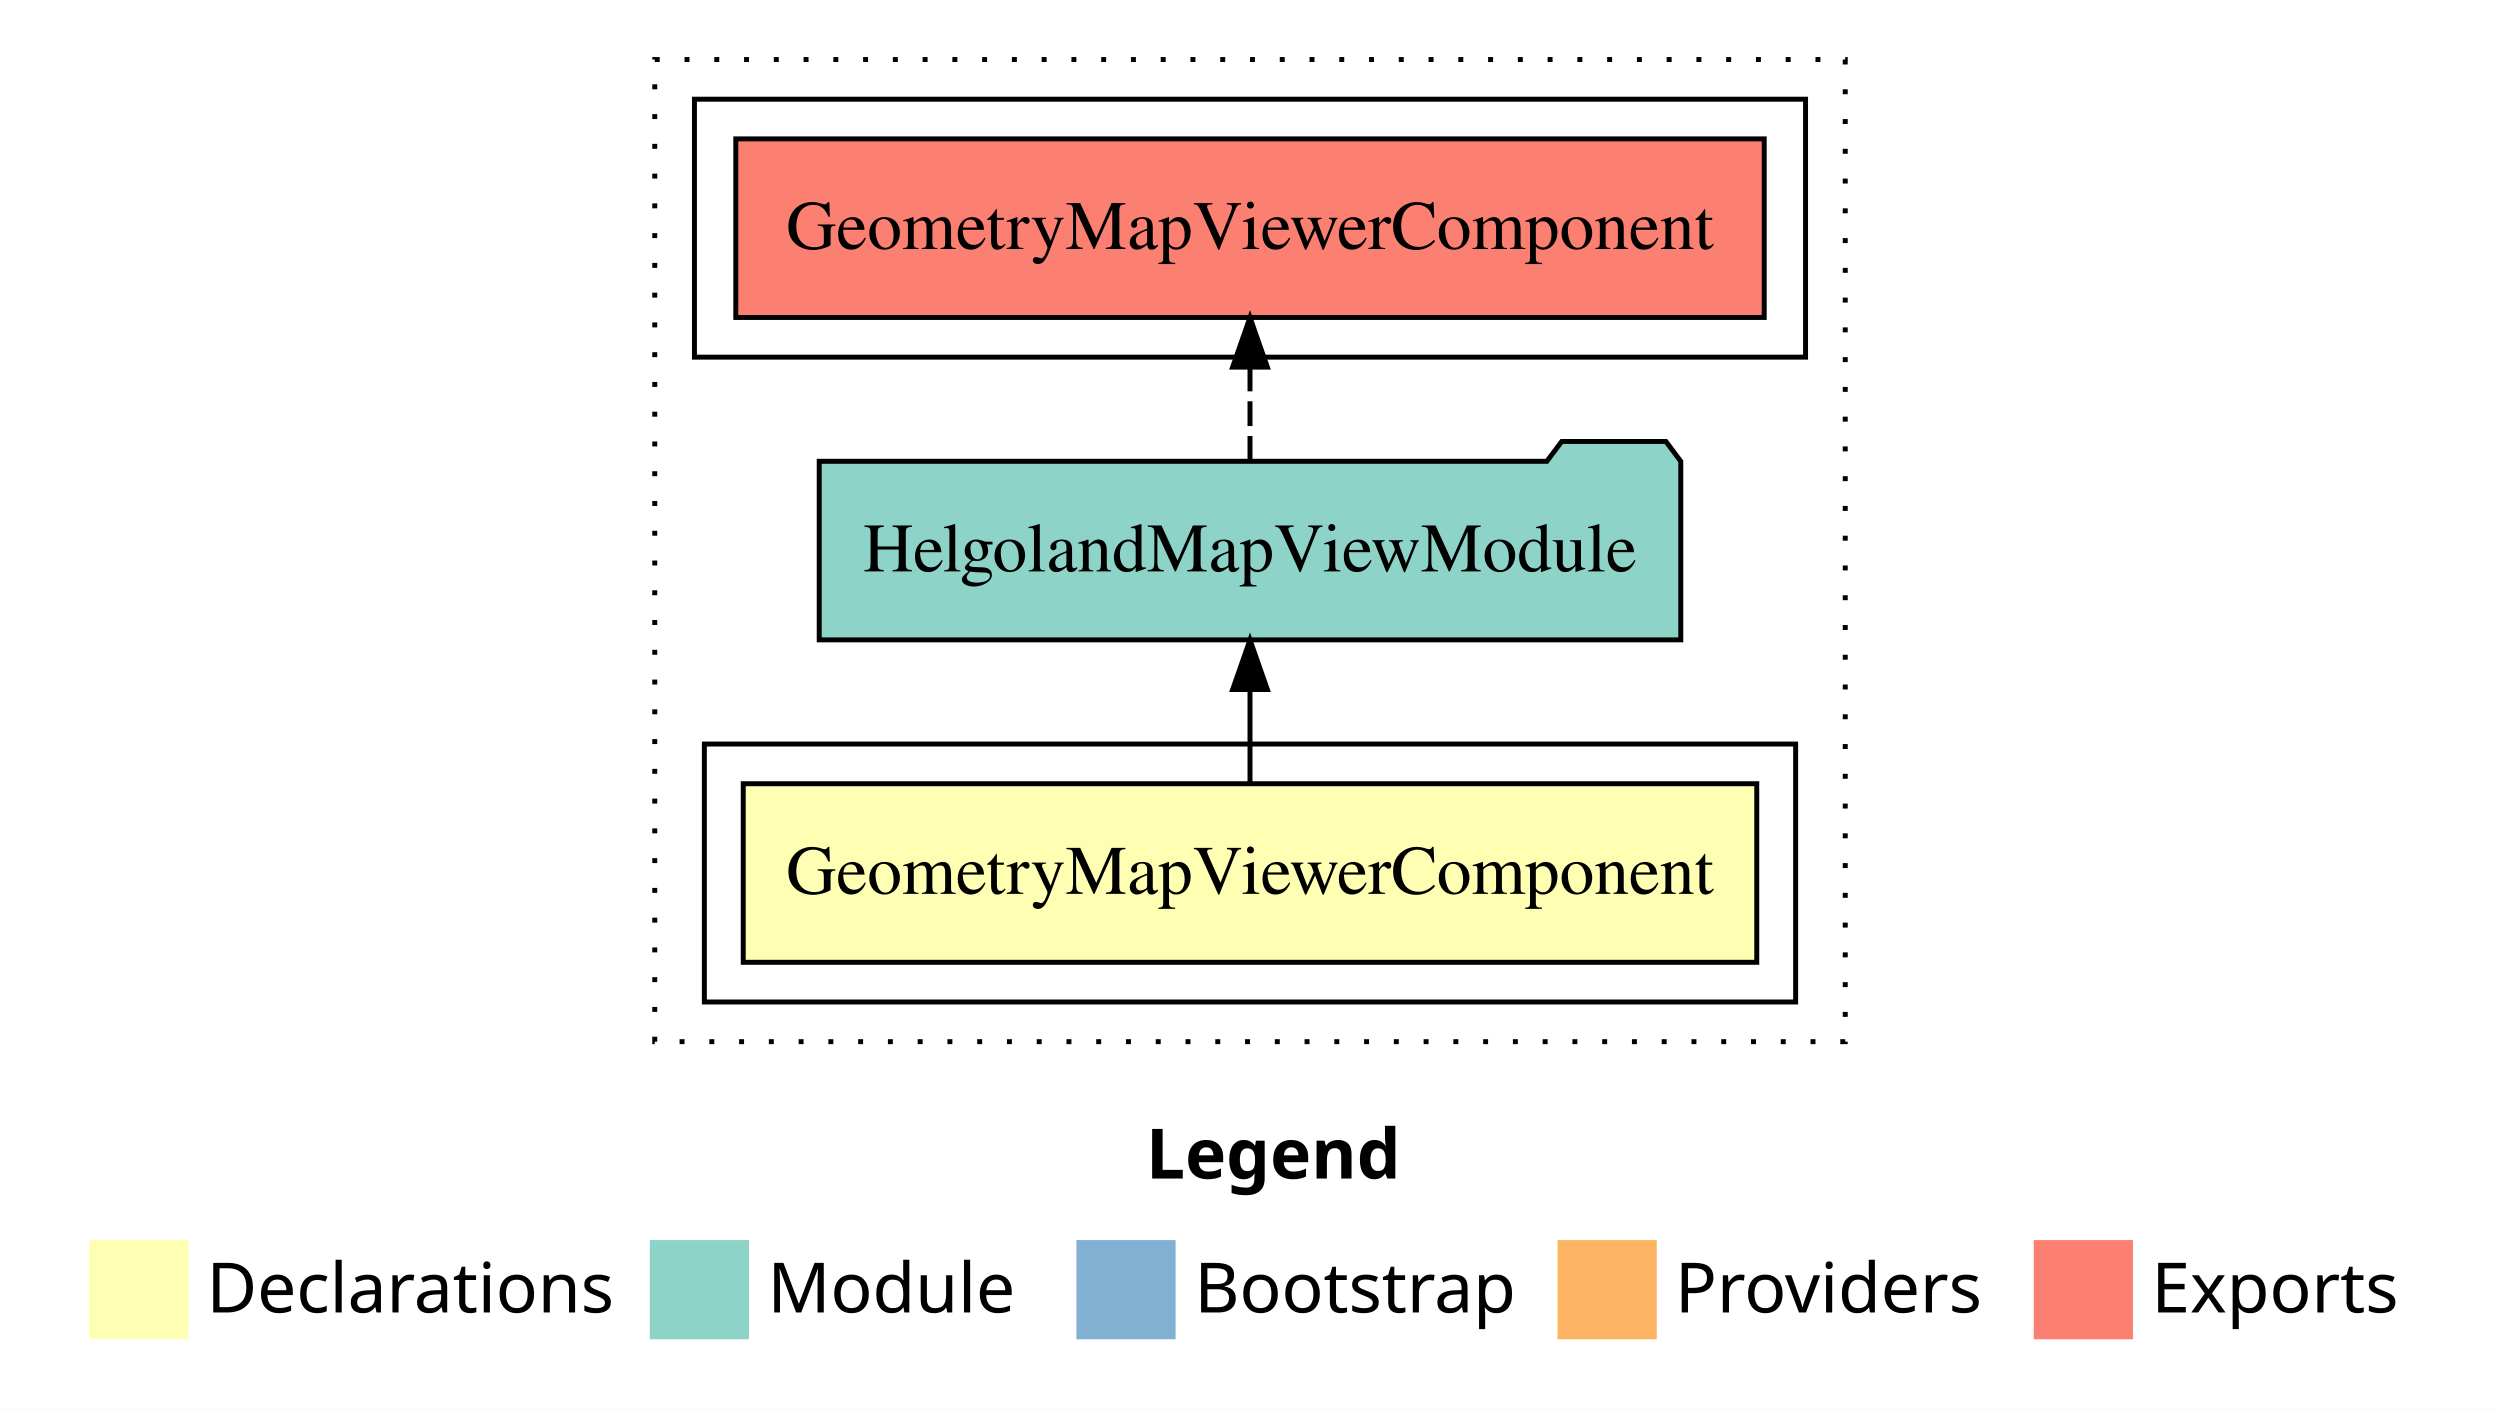
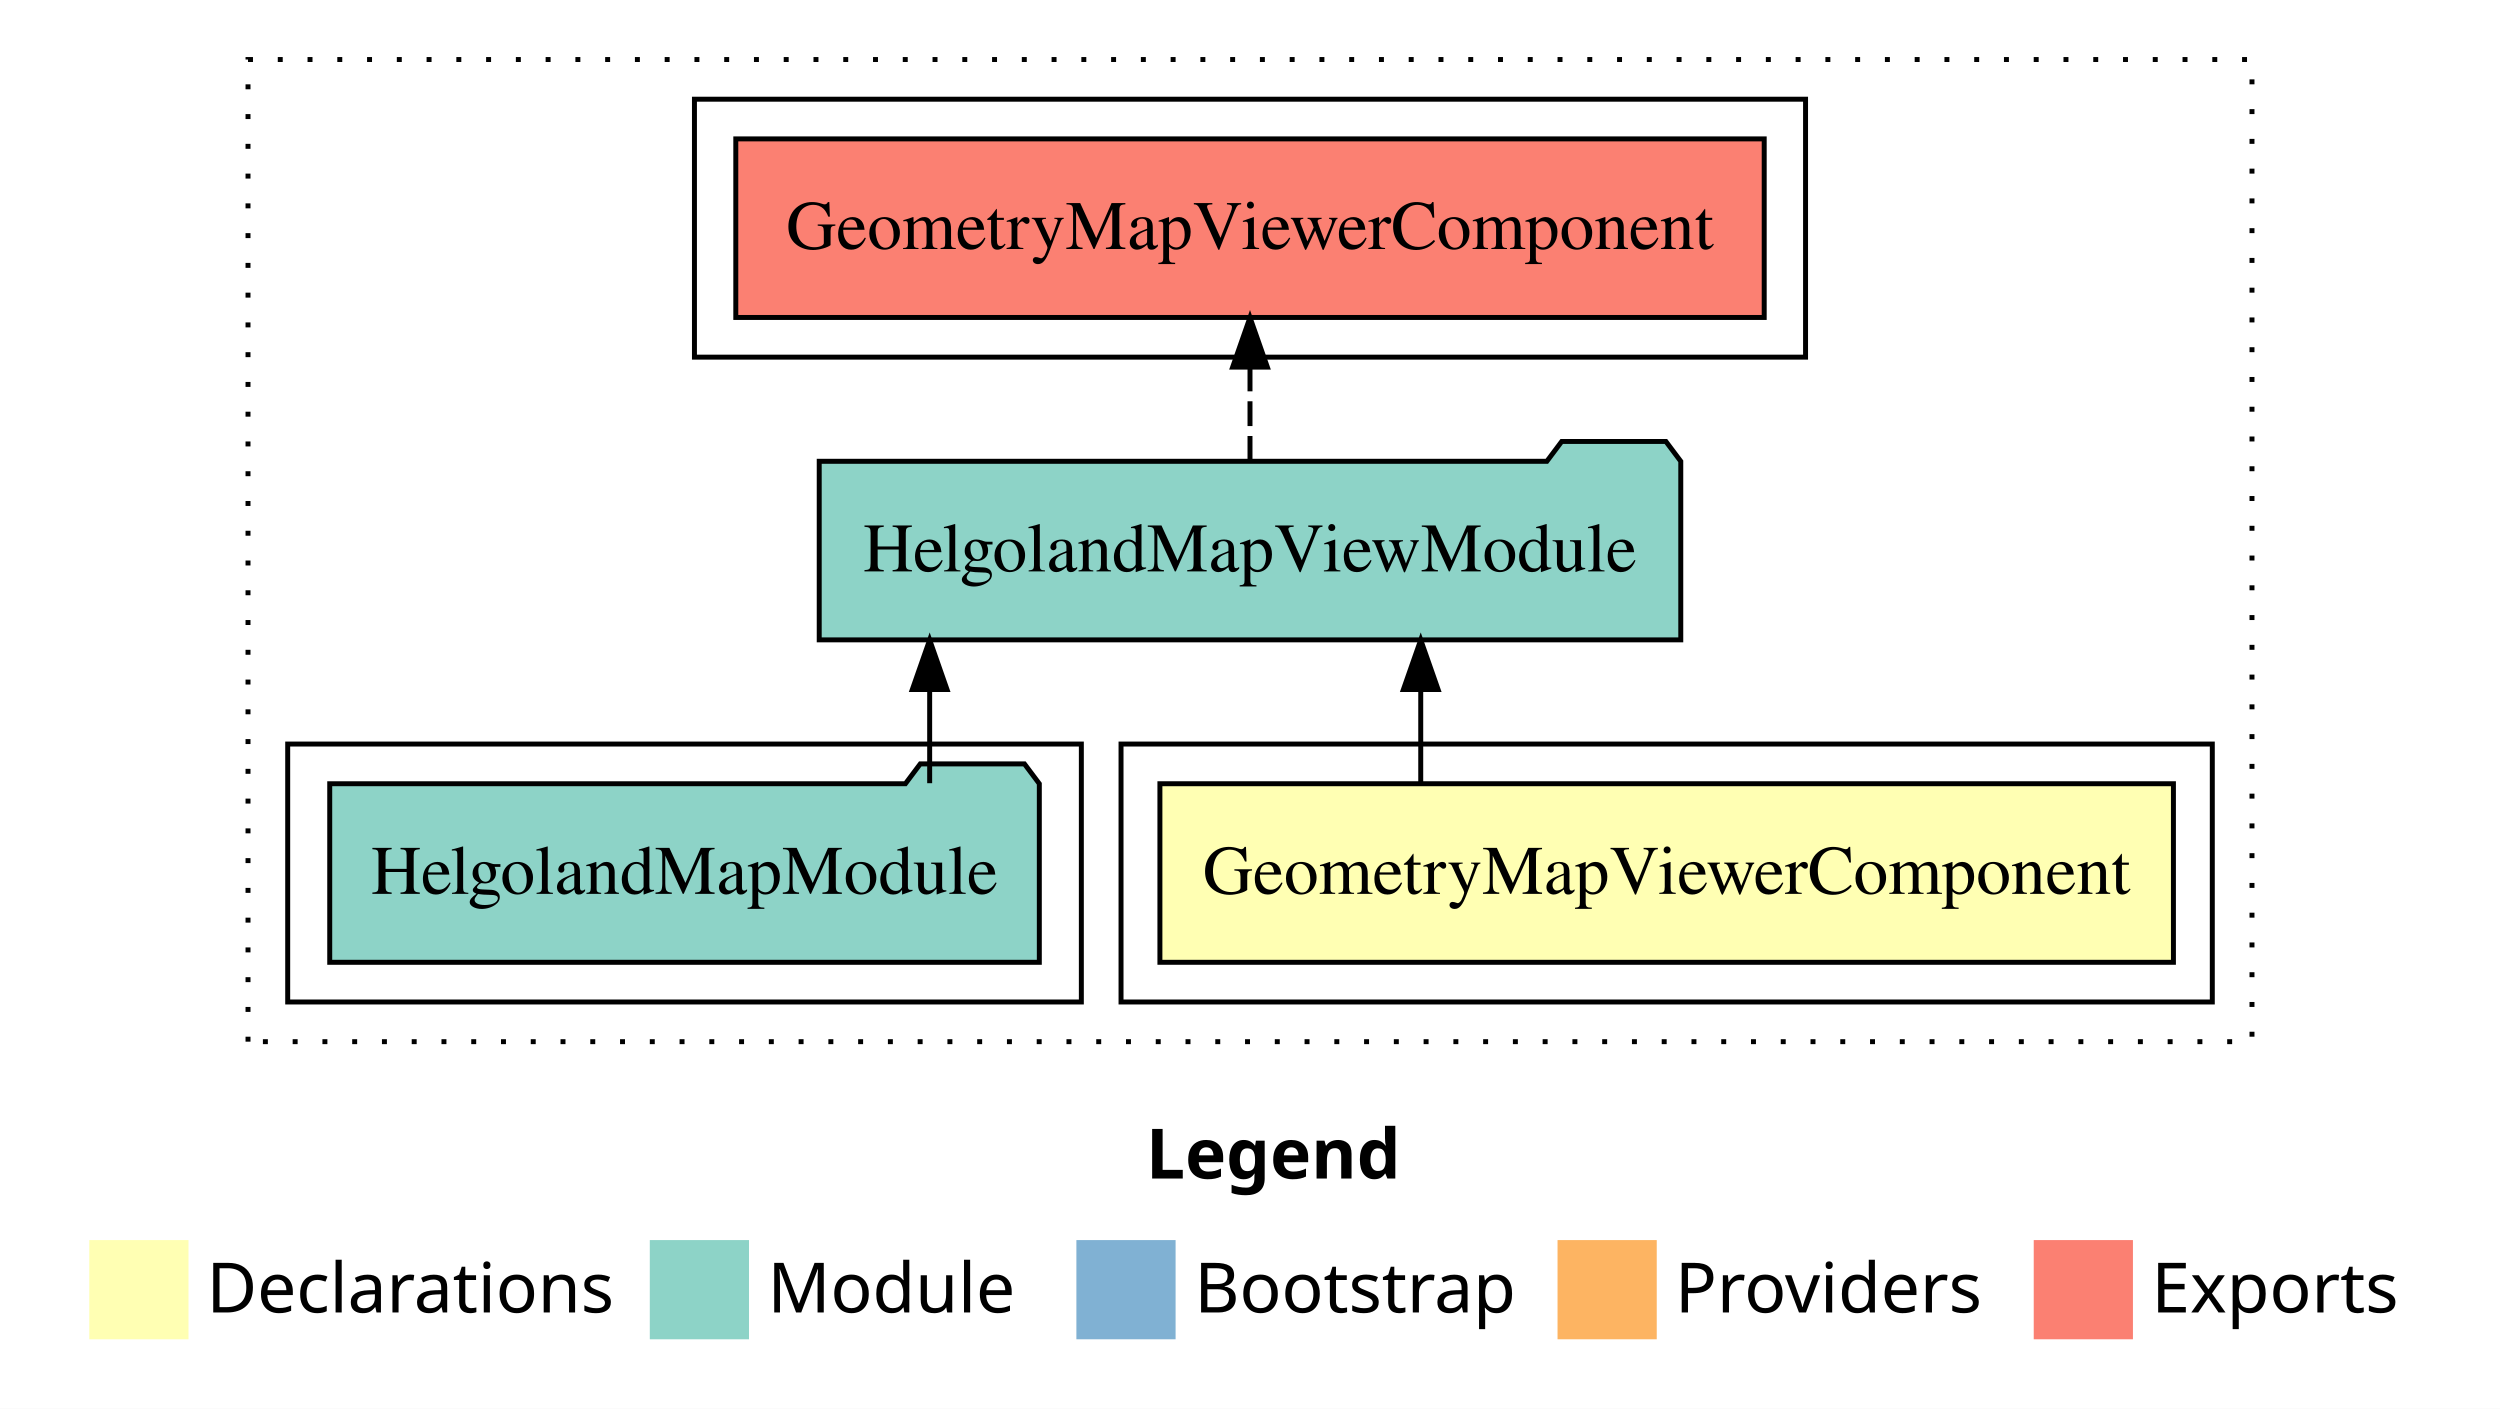
<svg xmlns="http://www.w3.org/2000/svg" width="504pt" height="284pt" viewBox="0.00 0.00 504.00 284.00">
  <g id="graph0" class="graph" transform="scale(1 1) rotate(0) translate(4 280)">
    <polygon fill="#ffffff" stroke="transparent" points="-4,4 -4,-280 500,-280 500,4 -4,4" />
    <text text-anchor="start" x="227.009" y="-42.4" font-family="sans-serif" font-weight="bold" font-size="14.00" fill="#000000">Legend</text>
    <polygon fill="#ffffb3" stroke="transparent" points="14,-10 14,-30 34,-30 34,-10 14,-10" />
    <text text-anchor="start" x="37.629" y="-15.4" font-family="sans-serif" font-size="14.00" fill="#000000">  Declarations</text>
    <polygon fill="#8dd3c7" stroke="transparent" points="127,-10 127,-30 147,-30 147,-10 127,-10" />
    <text text-anchor="start" x="150.725" y="-15.4" font-family="sans-serif" font-size="14.00" fill="#000000">  Module</text>
    <polygon fill="#80b1d3" stroke="transparent" points="213,-10 213,-30 233,-30 233,-10 213,-10" />
    <text text-anchor="start" x="236.781" y="-15.4" font-family="sans-serif" font-size="14.00" fill="#000000">  Bootstrap</text>
    <polygon fill="#fdb462" stroke="transparent" points="310,-10 310,-30 330,-30 330,-10 310,-10" />
    <text text-anchor="start" x="333.673" y="-15.4" font-family="sans-serif" font-size="14.00" fill="#000000">  Providers</text>
    <polygon fill="#fb8072" stroke="transparent" points="406,-10 406,-30 426,-30 426,-10 406,-10" />
    <text text-anchor="start" x="429.726" y="-15.4" font-family="sans-serif" font-size="14.00" fill="#000000">  Exports</text>
    <g id="clust1" class="cluster">
-       <polygon fill="none" stroke="#000000" stroke-dasharray="1,5" points="128,-70 128,-268 368,-268 368,-70 128,-70" />
+       <polygon fill="none" stroke="#000000" stroke-dasharray="1,5" points="46,-70 46,-268 450,-268 450,-70 46,-70" />
    </g>
    <g id="clust2" class="cluster">
-       <polygon fill="none" stroke="#000000" points="138,-78 138,-130 358,-130 358,-78 138,-78" />
+       <polygon fill="none" stroke="#000000" points="222,-78 222,-130 442,-130 442,-78 222,-78" />
+     </g>
+     <g id="clust4" class="cluster">
+       <polygon fill="none" stroke="#000000" points="54,-78 54,-130 214,-130 214,-78 54,-78" />
    </g>
    <g id="clust5" class="cluster">
      <polygon fill="none" stroke="#000000" points="136,-208 136,-260 360,-260 360,-208 136,-208" />
    </g>
    <g id="node1" class="node">
-       <polygon fill="#ffffb3" stroke="#000000" points="350.163,-122 145.837,-122 145.837,-86 350.163,-86 350.163,-122" />
-       <text text-anchor="middle" x="248" y="-99.8" font-family="Times,serif" font-size="14.00" fill="#000000">GeometryMapViewerComponent</text>
+       <polygon fill="#ffffb3" stroke="#000000" points="434.163,-122 229.837,-122 229.837,-86 434.163,-86 434.163,-122" />
+       <text text-anchor="middle" x="332" y="-99.8" font-family="Times,serif" font-size="14.00" fill="#000000">GeometryMapViewerComponent</text>
    </g>
    <g id="node2" class="node">
      <polygon fill="#8dd3c7" stroke="#000000" points="334.844,-187 331.844,-191 310.844,-191 307.844,-187 161.155,-187 161.155,-151 334.844,-151 334.844,-187" />
      <text text-anchor="middle" x="248" y="-164.8" font-family="Times,serif" font-size="14.00" fill="#000000">HelgolandMapViewModule</text>
    </g>
    <g id="edge1" class="edge">
-       <path fill="none" stroke="#000000" d="M248,-122.106C248,-122.106 248,-140.991 248,-140.991" />
-       <polygon fill="#000000" stroke="#000000" points="244.5,-140.991 248,-150.991 251.5,-140.991 244.5,-140.991" />
+       <path fill="none" stroke="#000000" d="M282.42,-122.106C282.42,-122.106 282.42,-140.991 282.42,-140.991" />
+       <polygon fill="#000000" stroke="#000000" points="278.921,-140.991 282.42,-150.991 285.921,-140.991 278.921,-140.991" />
    </g>
-     <g id="node3" class="node">
+     <g id="node4" class="node">
      <polygon fill="#fb8072" stroke="#000000" points="351.663,-252 144.337,-252 144.337,-216 351.663,-216 351.663,-252" />
      <text text-anchor="middle" x="248" y="-229.8" font-family="Times,serif" font-size="14.00" fill="#000000">GeometryMapViewerComponent </text>
    </g>
-     <g id="edge2" class="edge">
+     <g id="edge3" class="edge">
      <path fill="none" stroke="#000000" stroke-dasharray="5,2" d="M248,-187.106C248,-187.106 248,-205.991 248,-205.991" />
      <polygon fill="#000000" stroke="#000000" points="244.5,-205.991 248,-215.991 251.5,-205.991 244.5,-205.991" />
    </g>
+     <g id="node3" class="node">
+       <polygon fill="#8dd3c7" stroke="#000000" points="205.527,-122 202.527,-126 181.527,-126 178.527,-122 62.473,-122 62.473,-86 205.527,-86 205.527,-122" />
+       <text text-anchor="middle" x="134" y="-99.8" font-family="Times,serif" font-size="14.00" fill="#000000">HelgolandMapModule</text>
+     </g>
+     <g id="edge2" class="edge">
+       <path fill="none" stroke="#000000" d="M183.42,-122.106C183.42,-122.106 183.42,-140.991 183.42,-140.991" />
+       <polygon fill="#000000" stroke="#000000" points="179.921,-140.991 183.42,-150.991 186.921,-140.991 179.921,-140.991" />
+     </g>
  </g>
</svg>
